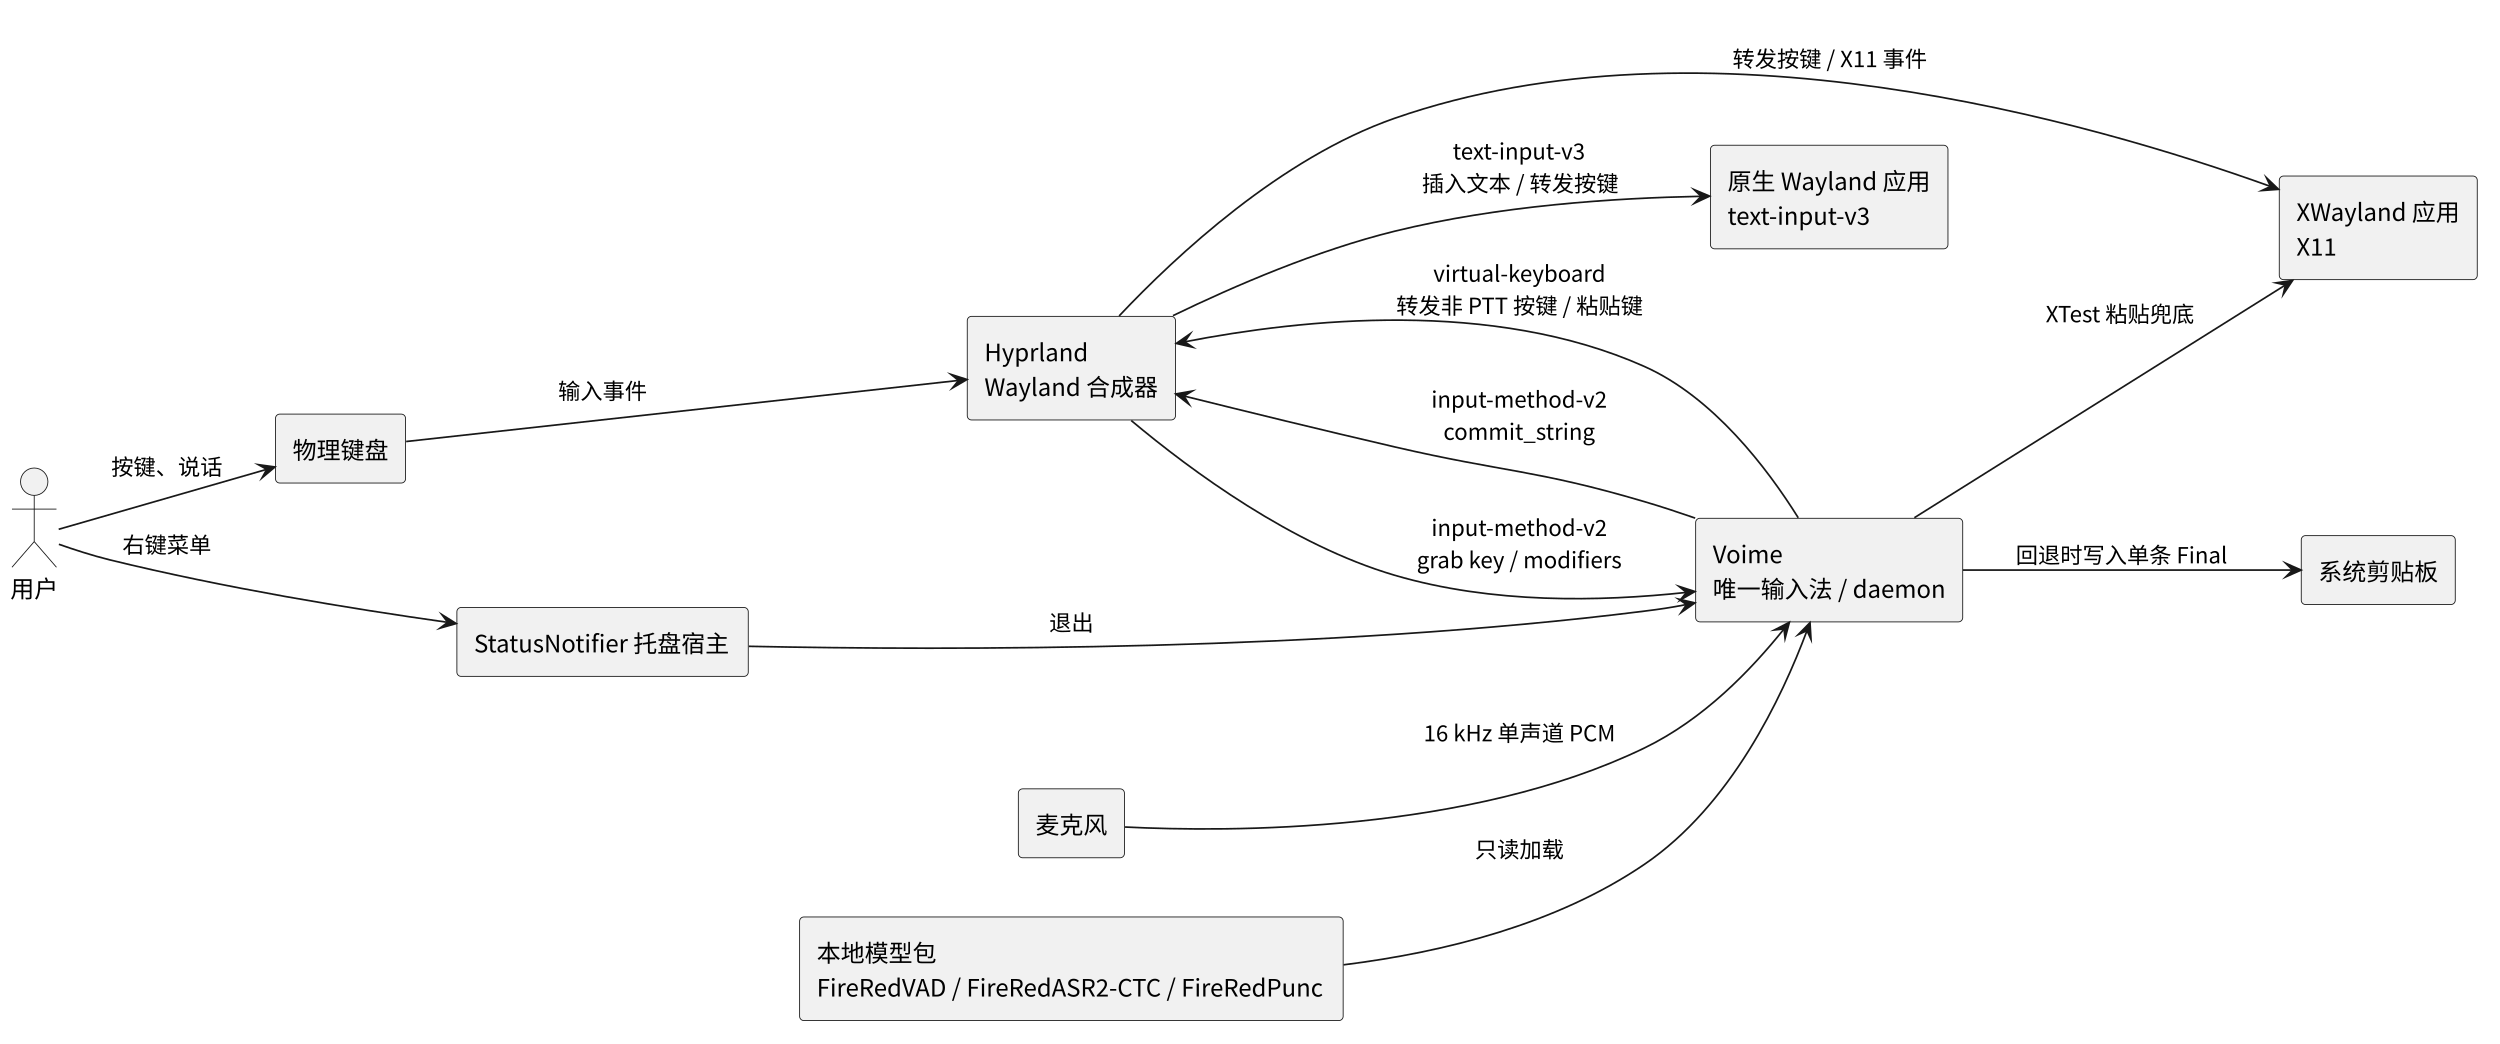
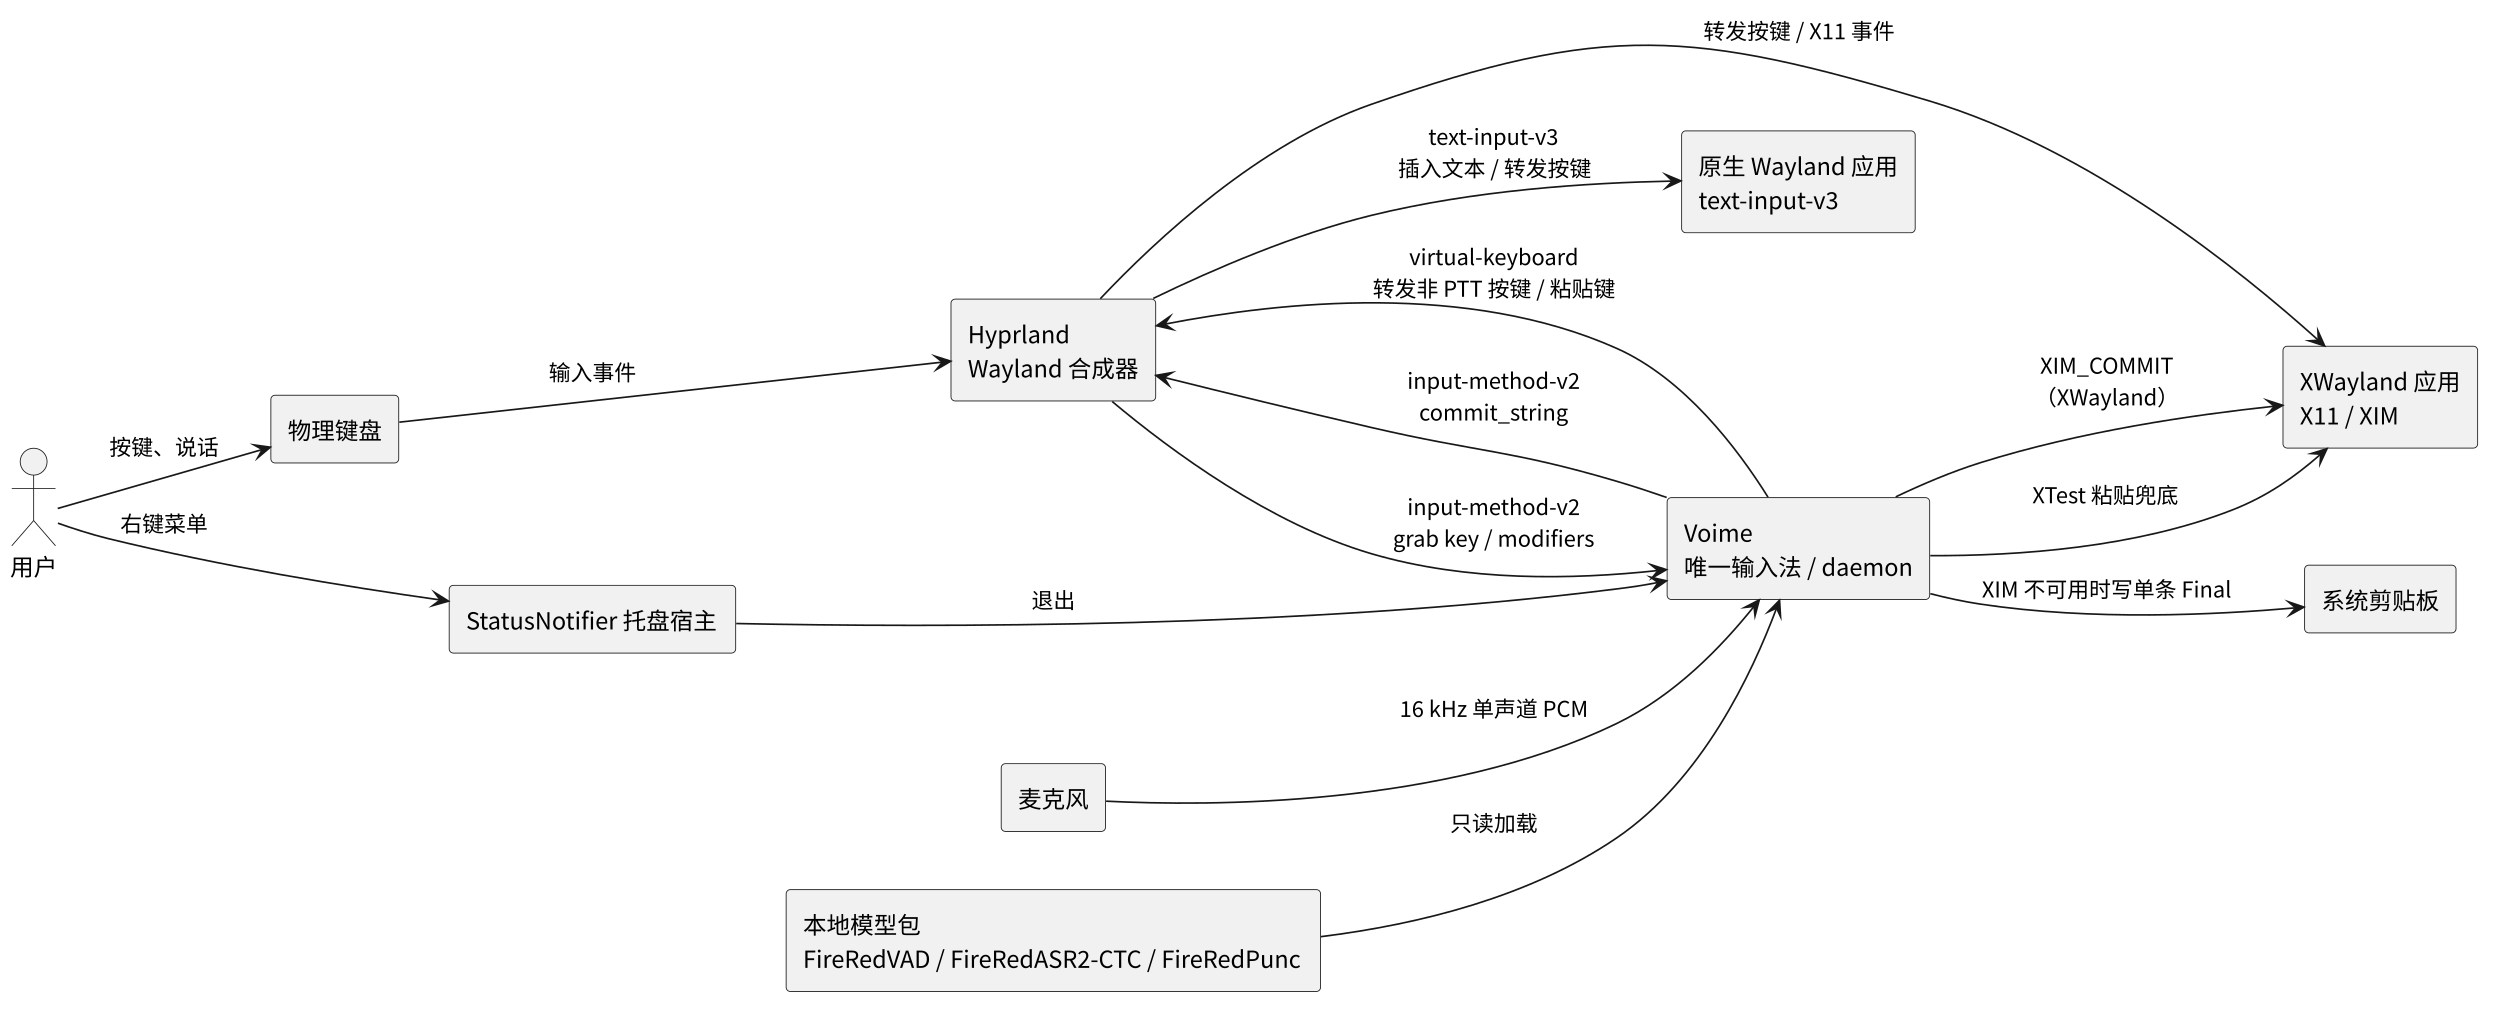
- <svg xmlns="http://www.w3.org/2000/svg" version="1.1" data-diagram-type="DESCRIPTION" style="width:1461px;height:610px;background:#FFFFFF;" width="1461px" height="610px" viewBox="0 0 1461 610" zoomAndPan="magnify" preserveAspectRatio="none" contentStyleType="text/css">
+ <svg xmlns="http://www.w3.org/2000/svg" version="1.1" data-diagram-type="DESCRIPTION" style="width:1486px;height:603px;background:#FFFFFF;" width="1486px" height="603px" viewBox="0 0 1486 603" zoomAndPan="magnify" preserveAspectRatio="none" contentStyleType="text/css">
  <defs />
  <g font-family="sans-serif" lengthAdjust="spacing">
    <g class="entity" data-qualified-name="User" id="ent0001" data-source-line="6">
-       <ellipse cx="20" cy="281.51" rx="8" ry="8" fill="#F1F1F1" style="stroke:#181818;stroke-width:0.5;" />
-       <path d="M20,289.51 L20,316.51 M7,297.51 L33,297.51 M20,316.51 L7,331.51 M20,316.51 L33,331.51" style="stroke:#181818;stroke-width:0.5;" fill="none" />
-       <text x="6" y="349.25" fill="#000" font-size="14" textLength="28" font-family="'Noto Sans CJK SC'">用户</text>
+       <ellipse cx="20" cy="274.424" rx="8" ry="8" fill="#F1F1F1" style="stroke:#181818;stroke-width:0.5;" />
+       <path d="M20,282.424 L20,309.424 M7,290.424 L33,290.424 M20,309.424 L7,324.424 M20,309.424 L33,324.424" style="stroke:#181818;stroke-width:0.5;" fill="none" />
+       <text x="6" y="342.164" fill="#000" font-size="14" textLength="28" font-family="'Noto Sans CJK SC'">用户</text>
    </g>
    <g class="entity" data-qualified-name="Keyboard" id="ent0002" data-source-line="7">
-       <rect x="161" y="242.01" width="76" height="40.272" fill="#F1F1F1" style="stroke:#181818;stroke-width:0.5;" rx="2.5" ry="2.5" />
-       <text x="171" y="268.25" fill="#000" font-size="14" textLength="56" font-family="'Noto Sans CJK SC'">物理键盘</text>
+       <rect x="161" y="234.924" width="76" height="40.272" fill="#F1F1F1" style="stroke:#181818;stroke-width:0.5;" rx="2.5" ry="2.5" />
+       <text x="171" y="261.164" fill="#000" font-size="14" textLength="56" font-family="'Noto Sans CJK SC'">物理键盘</text>
    </g>
    <g class="entity" data-qualified-name="Hyprland" id="ent0003" data-source-line="8">
-       <rect x="565.27" y="184.88" width="121.682" height="60.544" fill="#F1F1F1" style="stroke:#181818;stroke-width:0.5;" rx="2.5" ry="2.5" />
-       <text x="575.27" y="211.12" fill="#000" font-size="14" textLength="60.676" font-family="'Noto Sans CJK SC'">Hyprland</text>
-       <text x="575.27" y="231.392" fill="#000" font-size="14" textLength="101.682" font-family="'Noto Sans CJK SC'">Wayland 合成器</text>
+       <rect x="565.27" y="177.794" width="121.682" height="60.544" fill="#F1F1F1" style="stroke:#181818;stroke-width:0.5;" rx="2.5" ry="2.5" />
+       <text x="575.27" y="204.034" fill="#000" font-size="14" textLength="60.676" font-family="'Noto Sans CJK SC'">Hyprland</text>
+       <text x="575.27" y="224.306" fill="#000" font-size="14" textLength="101.682" font-family="'Noto Sans CJK SC'">Wayland 合成器</text>
    </g>
    <g class="entity" data-qualified-name="Voime" id="ent0004" data-source-line="9">
-       <rect x="990.94" y="302.88" width="156.065" height="60.544" fill="#F1F1F1" style="stroke:#181818;stroke-width:0.5;" rx="2.5" ry="2.5" />
-       <text x="1000.94" y="329.12" fill="#000" font-size="14" textLength="41.104" font-family="'Noto Sans CJK SC'">Voime</text>
-       <text x="1000.94" y="349.392" fill="#000" font-size="14" textLength="136.065" font-family="'Noto Sans CJK SC'">唯一输入法 / daemon</text>
+       <rect x="990.94" y="295.794" width="156.065" height="60.544" fill="#F1F1F1" style="stroke:#181818;stroke-width:0.5;" rx="2.5" ry="2.5" />
+       <text x="1000.94" y="322.034" fill="#000" font-size="14" textLength="41.104" font-family="'Noto Sans CJK SC'">Voime</text>
+       <text x="1000.94" y="342.306" fill="#000" font-size="14" textLength="136.065" font-family="'Noto Sans CJK SC'">唯一输入法 / daemon</text>
    </g>
    <g class="entity" data-qualified-name="WaylandApp" id="ent0005" data-source-line="10">
-       <rect x="999.57" y="84.88" width="138.818" height="60.544" fill="#F1F1F1" style="stroke:#181818;stroke-width:0.5;" rx="2.5" ry="2.5" />
-       <text x="1009.57" y="111.12" fill="#000" font-size="14" textLength="118.818" font-family="'Noto Sans CJK SC'">原生 Wayland 应用</text>
-       <text x="1009.57" y="131.392" fill="#000" font-size="14" textLength="84.91" font-family="'Noto Sans CJK SC'">text-input-v3</text>
+       <rect x="999.57" y="77.794" width="138.818" height="60.544" fill="#F1F1F1" style="stroke:#181818;stroke-width:0.5;" rx="2.5" ry="2.5" />
+       <text x="1009.57" y="104.034" fill="#000" font-size="14" textLength="118.818" font-family="'Noto Sans CJK SC'">原生 Wayland 应用</text>
+       <text x="1009.57" y="124.306" fill="#000" font-size="14" textLength="84.91" font-family="'Noto Sans CJK SC'">text-input-v3</text>
    </g>
    <g class="entity" data-qualified-name="XApp" id="ent0006" data-source-line="11">
-       <rect x="1332.01" y="102.88" width="115.704" height="60.544" fill="#F1F1F1" style="stroke:#181818;stroke-width:0.5;" rx="2.5" ry="2.5" />
-       <text x="1342.01" y="129.12" fill="#000" font-size="14" textLength="95.704" font-family="'Noto Sans CJK SC'">XWayland 应用</text>
-       <text x="1342.01" y="149.392" fill="#000" font-size="14" textLength="23.562" font-family="'Noto Sans CJK SC'">X11</text>
+       <rect x="1357.01" y="205.794" width="115.704" height="60.544" fill="#F1F1F1" style="stroke:#181818;stroke-width:0.5;" rx="2.5" ry="2.5" />
+       <text x="1367.01" y="232.034" fill="#000" font-size="14" textLength="95.704" font-family="'Noto Sans CJK SC'">XWayland 应用</text>
+       <text x="1367.01" y="252.306" fill="#000" font-size="14" textLength="58.814" font-family="'Noto Sans CJK SC'">X11 / XIM</text>
    </g>
    <g class="entity" data-qualified-name="Mic" id="ent0007" data-source-line="12">
-       <rect x="595.12" y="461.01" width="62" height="40.272" fill="#F1F1F1" style="stroke:#181818;stroke-width:0.5;" rx="2.5" ry="2.5" />
-       <text x="605.12" y="487.25" fill="#000" font-size="14" textLength="42" font-family="'Noto Sans CJK SC'">麦克风</text>
+       <rect x="595.12" y="453.924" width="62" height="40.272" fill="#F1F1F1" style="stroke:#181818;stroke-width:0.5;" rx="2.5" ry="2.5" />
+       <text x="605.12" y="480.164" fill="#000" font-size="14" textLength="42" font-family="'Noto Sans CJK SC'">麦克风</text>
    </g>
    <g class="entity" data-qualified-name="Models" id="ent0008" data-source-line="13">
-       <rect x="467.29" y="535.88" width="317.653" height="60.544" fill="#F1F1F1" style="stroke:#181818;stroke-width:0.5;" rx="2.5" ry="2.5" />
-       <text x="477.29" y="562.12" fill="#000" font-size="14" textLength="70" font-family="'Noto Sans CJK SC'">本地模型包</text>
-       <text x="477.29" y="582.392" fill="#000" font-size="14" textLength="297.653" font-family="'Noto Sans CJK SC'">FireRedVAD / FireRedASR2-CTC / FireRedPunc</text>
+       <rect x="467.29" y="528.794" width="317.653" height="60.544" fill="#F1F1F1" style="stroke:#181818;stroke-width:0.5;" rx="2.5" ry="2.5" />
+       <text x="477.29" y="555.034" fill="#000" font-size="14" textLength="70" font-family="'Noto Sans CJK SC'">本地模型包</text>
+       <text x="477.29" y="575.306" fill="#000" font-size="14" textLength="297.653" font-family="'Noto Sans CJK SC'">FireRedVAD / FireRedASR2-CTC / FireRedPunc</text>
    </g>
    <g class="entity" data-qualified-name="Clip" id="ent0009" data-source-line="14">
-       <rect x="1344.86" y="313.01" width="90" height="40.272" fill="#F1F1F1" style="stroke:#181818;stroke-width:0.5;" rx="2.5" ry="2.5" />
-       <text x="1354.86" y="339.25" fill="#000" font-size="14" textLength="70" font-family="'Noto Sans CJK SC'">系统剪贴板</text>
+       <rect x="1369.86" y="335.924" width="90" height="40.272" fill="#F1F1F1" style="stroke:#181818;stroke-width:0.5;" rx="2.5" ry="2.5" />
+       <text x="1379.86" y="362.164" fill="#000" font-size="14" textLength="70" font-family="'Noto Sans CJK SC'">系统剪贴板</text>
    </g>
    <g class="entity" data-qualified-name="Tray" id="ent0010" data-source-line="15">
-       <rect x="267" y="355.01" width="170.289" height="40.272" fill="#F1F1F1" style="stroke:#181818;stroke-width:0.5;" rx="2.5" ry="2.5" />
-       <text x="277" y="381.25" fill="#000" font-size="14" textLength="150.289" font-family="'Noto Sans CJK SC'">StatusNotifier 托盘宿主</text>
+       <rect x="267" y="347.924" width="170.289" height="40.272" fill="#F1F1F1" style="stroke:#181818;stroke-width:0.5;" rx="2.5" ry="2.5" />
+       <text x="277" y="374.164" fill="#000" font-size="14" textLength="150.289" font-family="'Noto Sans CJK SC'">StatusNotifier 托盘宿主</text>
    </g>
    <g class="link" data-entity-1="ent0001" data-entity-2="ent0002" id="lnk11" data-source-line="17" data-link-type="dependency">
-       <path d="M34.3,309.31 C60.83,301.67 116.366,285.675 155.906,274.275" style="stroke:#181818;stroke-width:1;" fill="none" id="User-to-Keyboard" />
-       <polygon points="160.71,272.89,150.954,271.54,155.906,274.275,153.17,279.227,160.71,272.89" fill="#181818" style="stroke:#181818;stroke-width:1;stroke-linejoin:miter;stroke-miterlimit:10;" />
-       <text x="65" y="277.66" fill="#000" font-size="13" textLength="65" font-family="'Noto Sans CJK SC'">按键、说话</text>
+       <path d="M34.3,302.224 C60.83,294.584 116.366,278.589 155.906,267.189" style="stroke:#181818;stroke-width:1;" fill="none" id="User-to-Keyboard" />
+       <polygon points="160.71,265.804,150.954,264.454,155.906,267.189,153.17,272.141,160.71,265.804" fill="#181818" style="stroke:#181818;stroke-width:1;stroke-linejoin:miter;stroke-miterlimit:10;" />
+       <text x="65" y="270.574" fill="#000" font-size="13" textLength="65" font-family="'Noto Sans CJK SC'">按键、说话</text>
    </g>
    <g class="link" data-entity-1="ent0002" data-entity-2="ent0003" id="lnk12" data-source-line="18" data-link-type="dependency">
-       <path d="M237.35,258.02 C311.1,249.86 471.01,232.19 560.16,222.33" style="stroke:#181818;stroke-width:1;" fill="none" id="Keyboard-to-Hyprland" />
-       <polygon points="565.13,221.78,555.745,218.794,560.16,222.33,556.624,226.745,565.13,221.78" fill="#181818" style="stroke:#181818;stroke-width:1;stroke-linejoin:miter;stroke-miterlimit:10;" />
-       <text x="326.14" y="233.32" fill="#000" font-size="13" textLength="52" font-family="'Noto Sans CJK SC'">输入事件</text>
+       <path d="M237.35,250.934 C311.1,242.774 471.01,225.104 560.16,215.244" style="stroke:#181818;stroke-width:1;" fill="none" id="Keyboard-to-Hyprland" />
+       <polygon points="565.13,214.694,555.745,211.708,560.16,215.244,556.624,219.659,565.13,214.694" fill="#181818" style="stroke:#181818;stroke-width:1;stroke-linejoin:miter;stroke-miterlimit:10;" />
+       <text x="326.14" y="226.234" fill="#000" font-size="13" textLength="52" font-family="'Noto Sans CJK SC'">输入事件</text>
    </g>
    <g class="link" data-entity-1="ent0003" data-entity-2="ent0004" id="lnk13" data-source-line="19" data-link-type="dependency">
-       <path d="M661.09,245.76 C696.55,275.48 755.22,318.58 814.94,336.15 C872.05,352.95 934.618,351.662 985.548,346.212" style="stroke:#181818;stroke-width:1;" fill="none" id="Hyprland-to-Voime" />
-       <polygon points="990.52,345.68,981.145,342.66,985.548,346.212,981.997,350.615,990.52,345.68" fill="#181818" style="stroke:#181818;stroke-width:1;stroke-linejoin:miter;stroke-miterlimit:10;" />
-       <text x="836.468" y="313.23" fill="#000" font-size="13" textLength="103.337" font-family="'Noto Sans CJK SC'">input-method-v2</text>
-       <text x="827.94" y="332.054" fill="#000" font-size="13" textLength="120.393" font-family="'Noto Sans CJK SC'">grab key / modifiers</text>
+       <path d="M661.09,238.674 C696.55,268.394 755.22,311.494 814.94,329.064 C872.05,345.864 934.618,344.576 985.548,339.126" style="stroke:#181818;stroke-width:1;" fill="none" id="Hyprland-to-Voime" />
+       <polygon points="990.52,338.594,981.145,335.574,985.548,339.126,981.997,343.529,990.52,338.594" fill="#181818" style="stroke:#181818;stroke-width:1;stroke-linejoin:miter;stroke-miterlimit:10;" />
+       <text x="836.468" y="306.144" fill="#000" font-size="13" textLength="103.337" font-family="'Noto Sans CJK SC'">input-method-v2</text>
+       <text x="827.94" y="324.968" fill="#000" font-size="13" textLength="120.393" font-family="'Noto Sans CJK SC'">grab key / modifiers</text>
    </g>
    <g class="link" data-entity-1="ent0004" data-entity-2="ent0003" id="lnk14" data-source-line="20" data-link-type="dependency">
-       <path d="M1050.9,302.59 C1032.81,273.68 1001.3,232.13 960.94,214.15 C872.27,174.64 761.628,186.307 692.338,199.757" style="stroke:#181818;stroke-width:1;" fill="none" id="Voime-to-Hyprland" />
-       <polygon points="687.43,200.71,697.027,202.922,692.338,199.757,695.503,195.068,687.43,200.71" fill="#181818" style="stroke:#181818;stroke-width:1;stroke-linejoin:miter;stroke-miterlimit:10;" />
-       <text x="837.618" y="164.67" fill="#000" font-size="13" textLength="101.192" font-family="'Noto Sans CJK SC'">virtual-keyboard</text>
-       <text x="815.94" y="183.494" fill="#000" font-size="13" textLength="144.547" font-family="'Noto Sans CJK SC'">转发非 PTT 按键 / 粘贴键</text>
+       <path d="M1050.9,295.504 C1032.81,266.594 1001.3,225.044 960.94,207.064 C872.27,167.554 761.628,179.221 692.338,192.671" style="stroke:#181818;stroke-width:1;" fill="none" id="Voime-to-Hyprland" />
+       <polygon points="687.43,193.624,697.027,195.836,692.338,192.671,695.503,187.982,687.43,193.624" fill="#181818" style="stroke:#181818;stroke-width:1;stroke-linejoin:miter;stroke-miterlimit:10;" />
+       <text x="837.618" y="157.584" fill="#000" font-size="13" textLength="101.192" font-family="'Noto Sans CJK SC'">virtual-keyboard</text>
+       <text x="815.94" y="176.408" fill="#000" font-size="13" textLength="144.547" font-family="'Noto Sans CJK SC'">转发非 PTT 按键 / 粘贴键</text>
    </g>
    <g class="link" data-entity-1="ent0004" data-entity-2="ent0003" id="lnk15" data-source-line="21" data-link-type="dependency">
-       <path d="M990.66,302.78 C980.73,299.32 970.65,296.01 960.94,293.15 C897.22,274.36 879.65,276.16 814.94,261.15 C772.1,251.21 728.772,240.608 691.932,231.438" style="stroke:#181818;stroke-width:1;" fill="none" id="Voime-to-Hyprland-1" />
-       <polygon points="687.08,230.23,694.847,236.285,691.932,231.438,696.78,228.522,687.08,230.23" fill="#181818" style="stroke:#181818;stroke-width:1;stroke-linejoin:miter;stroke-miterlimit:10;" />
-       <text x="836.44" y="238.23" fill="#000" font-size="13" textLength="103.337" font-family="'Noto Sans CJK SC'">input-method-v2</text>
-       <text x="843.512" y="257.054" fill="#000" font-size="13" textLength="89.193" font-family="'Noto Sans CJK SC'">commit_string</text>
+       <path d="M990.66,295.694 C980.73,292.234 970.65,288.924 960.94,286.064 C897.22,267.274 879.65,269.074 814.94,254.064 C772.1,244.124 728.772,233.522 691.932,224.352" style="stroke:#181818;stroke-width:1;" fill="none" id="Voime-to-Hyprland-1" />
+       <polygon points="687.08,223.144,694.847,229.199,691.932,224.352,696.78,221.436,687.08,223.144" fill="#181818" style="stroke:#181818;stroke-width:1;stroke-linejoin:miter;stroke-miterlimit:10;" />
+       <text x="836.44" y="231.144" fill="#000" font-size="13" textLength="103.337" font-family="'Noto Sans CJK SC'">input-method-v2</text>
+       <text x="843.512" y="249.968" fill="#000" font-size="13" textLength="89.193" font-family="'Noto Sans CJK SC'">commit_string</text>
    </g>
    <g class="link" data-entity-1="ent0003" data-entity-2="ent0005" id="lnk16" data-source-line="22" data-link-type="dependency">
-       <path d="M685.48,184.47 C721.72,166.91 769.85,146.22 814.94,135.15 C876.03,120.15 942.671,115.761 994.101,114.721" style="stroke:#181818;stroke-width:1;" fill="none" id="Hyprland-to-WaylandApp" />
-       <polygon points="999.1,114.62,990.021,110.803,994.101,114.721,990.183,118.801,999.1,114.62" fill="#181818" style="stroke:#181818;stroke-width:1;stroke-linejoin:miter;stroke-miterlimit:10;" />
-       <text x="848.978" y="93.21" fill="#000" font-size="13" textLength="78.845" font-family="'Noto Sans CJK SC'">text-input-v3</text>
-       <text x="830.94" y="112.034" fill="#000" font-size="13" textLength="114.92" font-family="'Noto Sans CJK SC'">插入文本 / 转发按键</text>
+       <path d="M685.48,177.384 C721.72,159.824 769.85,139.134 814.94,128.064 C876.03,113.064 942.671,108.675 994.101,107.635" style="stroke:#181818;stroke-width:1;" fill="none" id="Hyprland-to-WaylandApp" />
+       <polygon points="999.1,107.534,990.021,103.717,994.101,107.635,990.183,111.715,999.1,107.534" fill="#181818" style="stroke:#181818;stroke-width:1;stroke-linejoin:miter;stroke-miterlimit:10;" />
+       <text x="848.978" y="86.124" fill="#000" font-size="13" textLength="78.845" font-family="'Noto Sans CJK SC'">text-input-v3</text>
+       <text x="830.94" y="104.948" fill="#000" font-size="13" textLength="114.92" font-family="'Noto Sans CJK SC'">插入文本 / 转发按键</text>
    </g>
    <g class="link" data-entity-1="ent0003" data-entity-2="ent0006" id="lnk17" data-source-line="23" data-link-type="dependency">
-       <path d="M654.02,184.63 C687.58,149.09 748.66,92.3 814.94,69.15 C995.72,6 1221.516,71.016 1326.906,108.956" style="stroke:#181818;stroke-width:1;" fill="none" id="Hyprland-to-XApp" />
-       <polygon points="1331.61,110.65,1324.497,103.838,1326.906,108.956,1321.787,111.365,1331.61,110.65" fill="#181818" style="stroke:#181818;stroke-width:1;stroke-linejoin:miter;stroke-miterlimit:10;" />
-       <text x="1012.47" y="39.23" fill="#000" font-size="13" textLength="113.711" font-family="'Noto Sans CJK SC'">转发按键 / X11 事件</text>
+       <path d="M654.02,177.544 C687.58,142.004 748.66,85.214 814.94,62.064 C954.27,13.394 1005.65,17.644 1147.01,60.064 C1242.16,88.614 1330.993,159.94 1378.063,202.28" style="stroke:#181818;stroke-width:1;" fill="none" id="Hyprland-to-XApp" />
+       <polygon points="1381.78,205.624,1377.764,196.631,1378.063,202.28,1372.414,202.579,1381.78,205.624" fill="#181818" style="stroke:#181818;stroke-width:1;stroke-linejoin:miter;stroke-miterlimit:10;" />
+       <text x="1012.47" y="23.324" fill="#000" font-size="13" textLength="113.711" font-family="'Noto Sans CJK SC'">转发按键 / X11 事件</text>
    </g>
-     <g class="link" data-entity-1="ent0004" data-entity-2="ent0009" id="lnk18" data-source-line="24" data-link-type="dependency">
-       <path d="M1147.17,333.15 C1209.1,333.15 1288.83,333.15 1339.77,333.15" style="stroke:#181818;stroke-width:1;" fill="none" id="Voime-to-Clip" />
-       <polygon points="1344.77,333.15,1335.77,329.15,1339.77,333.15,1335.77,337.15,1344.77,333.15" fill="#181818" style="stroke:#181818;stroke-width:1;stroke-linejoin:miter;stroke-miterlimit:10;" />
-       <text x="1178.01" y="329.23" fill="#000" font-size="13" textLength="123.604" font-family="'Noto Sans CJK SC'">回退时写入单条 Final</text>
+     <g class="link" data-entity-1="ent0004" data-entity-2="ent0006" id="lnk18" data-source-line="24" data-link-type="dependency">
+       <path d="M1126.82,295.334 C1142.7,287.764 1160.21,280.334 1177.01,275.064 C1236.85,256.294 1303.218,246.646 1351.858,241.446" style="stroke:#181818;stroke-width:1;" fill="none" id="Voime-to-XApp" />
+       <polygon points="1356.83,240.914,1347.456,237.893,1351.858,241.446,1348.306,245.848,1356.83,240.914" fill="#181818" style="stroke:#181818;stroke-width:1;stroke-linejoin:miter;stroke-miterlimit:10;" />
+       <text x="1212.623" y="222.134" fill="#000" font-size="13" textLength="79.729" font-family="'Noto Sans CJK SC'">XIM_COMMIT</text>
+       <text x="1209.51" y="240.958" fill="#000" font-size="13" textLength="85.956" font-family="'Noto Sans CJK SC'">（XWayland）</text>
    </g>
-     <g class="link" data-entity-1="ent0004" data-entity-2="ent0006" id="lnk19" data-source-line="25" data-link-type="dependency">
-       <path d="M1118.75,302.55 C1178.68,264.97 1275.544,204.217 1335.584,166.557" style="stroke:#181818;stroke-width:1;" fill="none" id="Voime-to-XApp" />
-       <polygon points="1339.82,163.9,1330.07,165.294,1335.584,166.557,1334.321,172.071,1339.82,163.9" fill="#181818" style="stroke:#181818;stroke-width:1;stroke-linejoin:miter;stroke-miterlimit:10;" />
-       <text x="1195.51" y="188.33" fill="#000" font-size="13" textLength="88.335" font-family="'Noto Sans CJK SC'">XTest 粘贴兜底</text>
+     <g class="link" data-entity-1="ent0004" data-entity-2="ent0006" id="lnk20" data-source-line="26" data-link-type="dependency">
+       <path d="M1147.34,330.274 C1199.75,330.484 1269.64,325.524 1327.01,303.064 C1347.75,294.944 1363.915,283.534 1379.435,269.974" style="stroke:#181818;stroke-width:1;" fill="none" id="Voime-to-XApp-1" />
+       <polygon points="1383.2,266.684,1373.791,269.593,1379.435,269.974,1379.054,275.618,1383.2,266.684" fill="#181818" style="stroke:#181818;stroke-width:1;stroke-linejoin:miter;stroke-miterlimit:10;" />
+       <text x="1208.01" y="299.144" fill="#000" font-size="13" textLength="88.335" font-family="'Noto Sans CJK SC'">XTest 粘贴兜底</text>
    </g>
-     <g class="link" data-entity-1="ent0007" data-entity-2="ent0004" id="lnk20" data-source-line="26" data-link-type="dependency">
-       <path d="M657.47,483.31 C718.36,486.36 858.35,486.84 960.94,437.15 C995.69,420.32 1023.105,391.745 1042.585,367.545" style="stroke:#181818;stroke-width:1;" fill="none" id="Mic-to-Voime" />
-       <polygon points="1045.72,363.65,1036.961,368.153,1042.585,367.545,1043.192,373.169,1045.72,363.65" fill="#181818" style="stroke:#181818;stroke-width:1;stroke-linejoin:miter;stroke-miterlimit:10;" />
-       <text x="831.94" y="433.23" fill="#000" font-size="13" textLength="112.06" font-family="'Noto Sans CJK SC'">16 kHz 单声道 PCM</text>
+     <g class="link" data-entity-1="ent0004" data-entity-2="ent0009" id="lnk19" data-source-line="25" data-link-type="dependency">
+       <path d="M1147.38,352.884 C1157.25,355.434 1167.3,357.604 1177.01,359.064 C1243.49,369.074 1316.689,365.512 1364.499,361.312" style="stroke:#181818;stroke-width:1;" fill="none" id="Voime-to-Clip" />
+       <polygon points="1369.48,360.874,1360.164,357.677,1364.499,361.312,1360.865,365.646,1369.48,360.874" fill="#181818" style="stroke:#181818;stroke-width:1;stroke-linejoin:miter;stroke-miterlimit:10;" />
+       <text x="1178.01" y="355.144" fill="#000" font-size="13" textLength="148.33" font-family="'Noto Sans CJK SC'">XIM 不可用时写单条 Final</text>
    </g>
-     <g class="link" data-entity-1="ent0008" data-entity-2="ent0004" id="lnk21" data-source-line="27" data-link-type="dependency">
-       <path d="M785.15,563.84 C844.45,556.46 909.8,539.95 960.94,505.15 C1011.68,470.62 1041.223,407.931 1056.013,368.531" style="stroke:#181818;stroke-width:1;" fill="none" id="Models-to-Voime" />
-       <polygon points="1057.77,363.85,1050.862,370.87,1056.013,368.531,1058.352,373.682,1057.77,363.85" fill="#181818" style="stroke:#181818;stroke-width:1;stroke-linejoin:miter;stroke-miterlimit:10;" />
-       <text x="861.94" y="501.23" fill="#000" font-size="13" textLength="52" font-family="'Noto Sans CJK SC'">只读加载</text>
+     <g class="link" data-entity-1="ent0007" data-entity-2="ent0004" id="lnk21" data-source-line="27" data-link-type="dependency">
+       <path d="M657.47,476.224 C718.36,479.274 858.35,479.754 960.94,430.064 C995.69,413.234 1023.105,384.659 1042.585,360.459" style="stroke:#181818;stroke-width:1;" fill="none" id="Mic-to-Voime" />
+       <polygon points="1045.72,356.564,1036.961,361.067,1042.585,360.459,1043.192,366.083,1045.72,356.564" fill="#181818" style="stroke:#181818;stroke-width:1;stroke-linejoin:miter;stroke-miterlimit:10;" />
+       <text x="831.94" y="426.144" fill="#000" font-size="13" textLength="112.06" font-family="'Noto Sans CJK SC'">16 kHz 单声道 PCM</text>
    </g>
-     <g class="link" data-entity-1="ent0010" data-entity-2="ent0004" id="lnk22" data-source-line="28" data-link-type="dependency">
-       <path d="M437.6,377.71 C555.35,380.14 775.29,380.49 960.94,357.15 C970.58,355.94 975.71,355.196 985.62,353.286" style="stroke:#181818;stroke-width:1;" fill="none" id="Tray-to-Voime" />
-       <polygon points="990.53,352.34,980.936,350.116,985.62,353.286,982.45,357.971,990.53,352.34" fill="#181818" style="stroke:#181818;stroke-width:1;stroke-linejoin:miter;stroke-miterlimit:10;" />
-       <text x="613.12" y="368.74" fill="#000" font-size="13" textLength="26" font-family="'Noto Sans CJK SC'">退出</text>
+     <g class="link" data-entity-1="ent0008" data-entity-2="ent0004" id="lnk22" data-source-line="28" data-link-type="dependency">
+       <path d="M785.15,556.754 C844.45,549.374 909.8,532.864 960.94,498.064 C1011.68,463.534 1041.223,400.845 1056.013,361.445" style="stroke:#181818;stroke-width:1;" fill="none" id="Models-to-Voime" />
+       <polygon points="1057.77,356.764,1050.862,363.784,1056.013,361.445,1058.352,366.596,1057.77,356.764" fill="#181818" style="stroke:#181818;stroke-width:1;stroke-linejoin:miter;stroke-miterlimit:10;" />
+       <text x="861.94" y="494.144" fill="#000" font-size="13" textLength="52" font-family="'Noto Sans CJK SC'">只读加载</text>
    </g>
-     <g class="link" data-entity-1="ent0001" data-entity-2="ent0010" id="lnk23" data-source-line="29" data-link-type="dependency">
-       <path d="M34.41,318.08 C42.82,321.04 53.93,324.68 64,327.15 C131.38,343.65 204.099,355.56 261.649,363.7" style="stroke:#181818;stroke-width:1;" fill="none" id="User-to-Tray" />
-       <polygon points="266.6,364.4,258.249,359.179,261.649,363.7,257.129,367.1,266.6,364.4" fill="#181818" style="stroke:#181818;stroke-width:1;stroke-linejoin:miter;stroke-miterlimit:10;" />
-       <text x="71.5" y="323.23" fill="#000" font-size="13" textLength="52" font-family="'Noto Sans CJK SC'">右键菜单</text>
+     <g class="link" data-entity-1="ent0010" data-entity-2="ent0004" id="lnk23" data-source-line="29" data-link-type="dependency">
+       <path d="M437.6,370.624 C555.35,373.054 775.29,373.404 960.94,350.064 C970.58,348.854 975.71,348.11 985.62,346.2" style="stroke:#181818;stroke-width:1;" fill="none" id="Tray-to-Voime" />
+       <polygon points="990.53,345.254,980.936,343.03,985.62,346.2,982.45,350.885,990.53,345.254" fill="#181818" style="stroke:#181818;stroke-width:1;stroke-linejoin:miter;stroke-miterlimit:10;" />
+       <text x="613.12" y="361.654" fill="#000" font-size="13" textLength="26" font-family="'Noto Sans CJK SC'">退出</text>
+     </g>
+     <g class="link" data-entity-1="ent0001" data-entity-2="ent0010" id="lnk24" data-source-line="30" data-link-type="dependency">
+       <path d="M34.41,310.994 C42.82,313.954 53.93,317.594 64,320.064 C131.38,336.564 204.099,348.474 261.649,356.614" style="stroke:#181818;stroke-width:1;" fill="none" id="User-to-Tray" />
+       <polygon points="266.6,357.314,258.249,352.093,261.649,356.614,257.129,360.014,266.6,357.314" fill="#181818" style="stroke:#181818;stroke-width:1;stroke-linejoin:miter;stroke-miterlimit:10;" />
+       <text x="71.5" y="316.144" fill="#000" font-size="13" textLength="52" font-family="'Noto Sans CJK SC'">右键菜单</text>
    </g>
  </g>
</svg>
